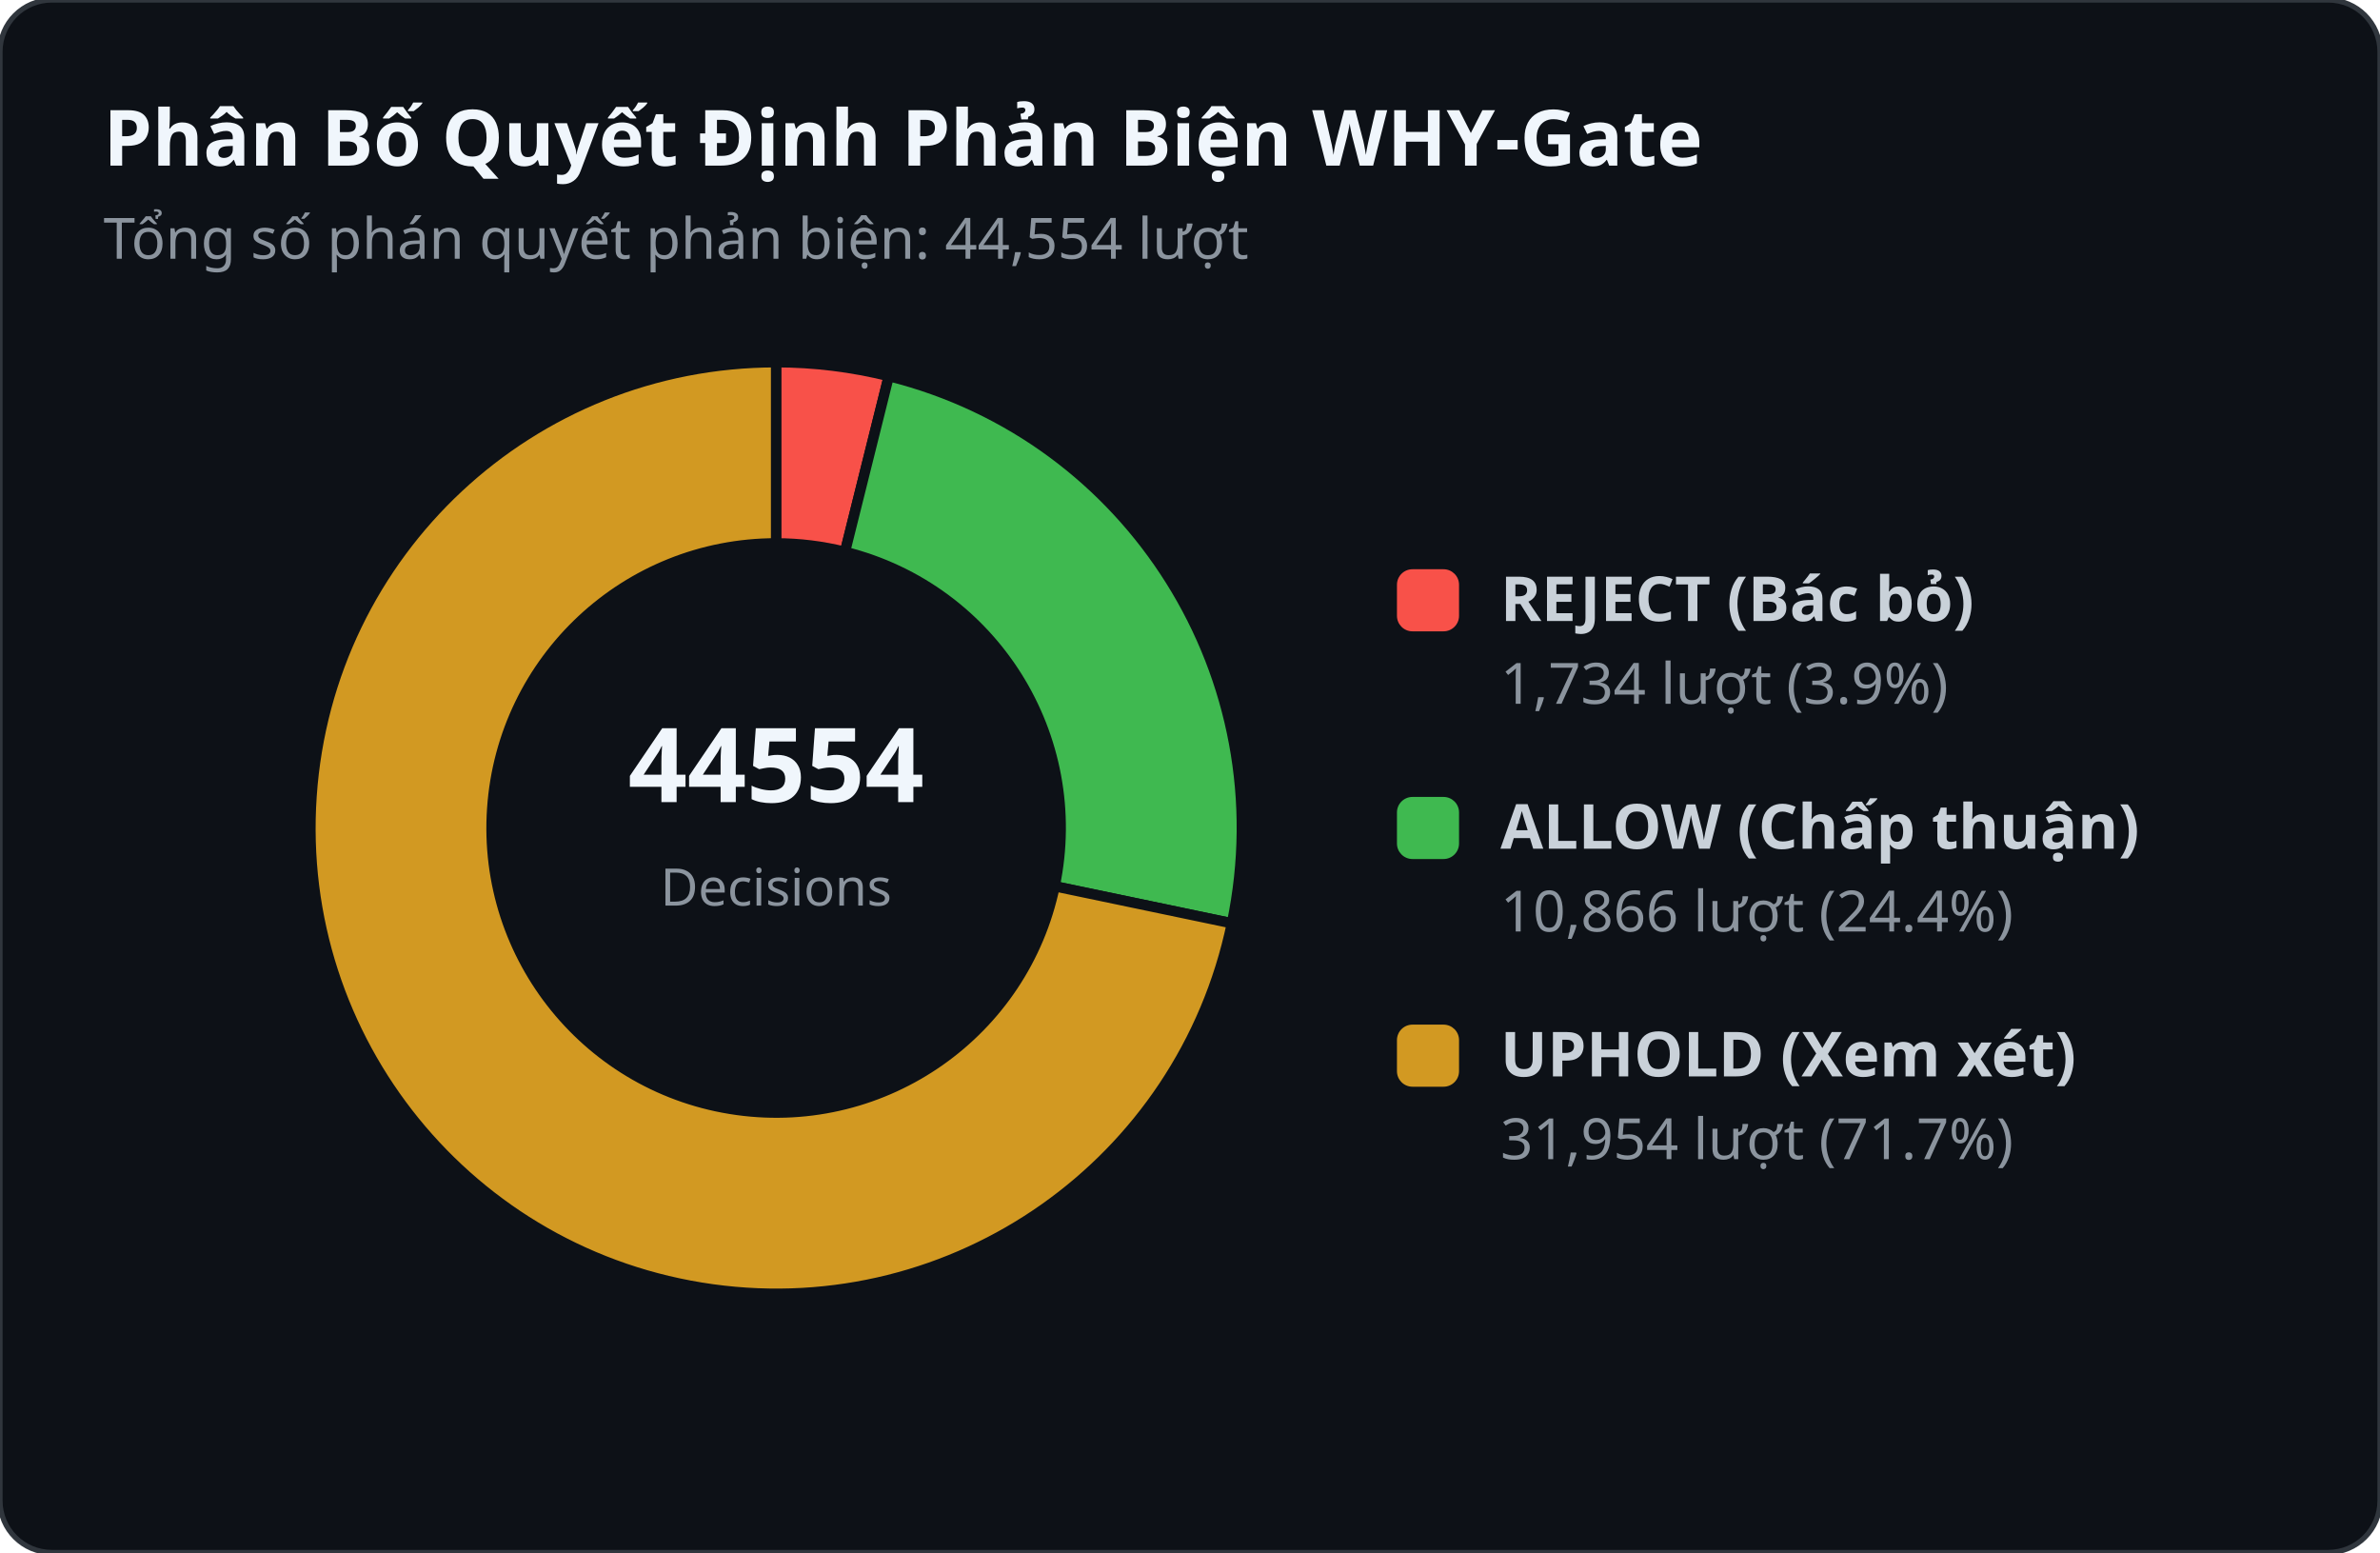
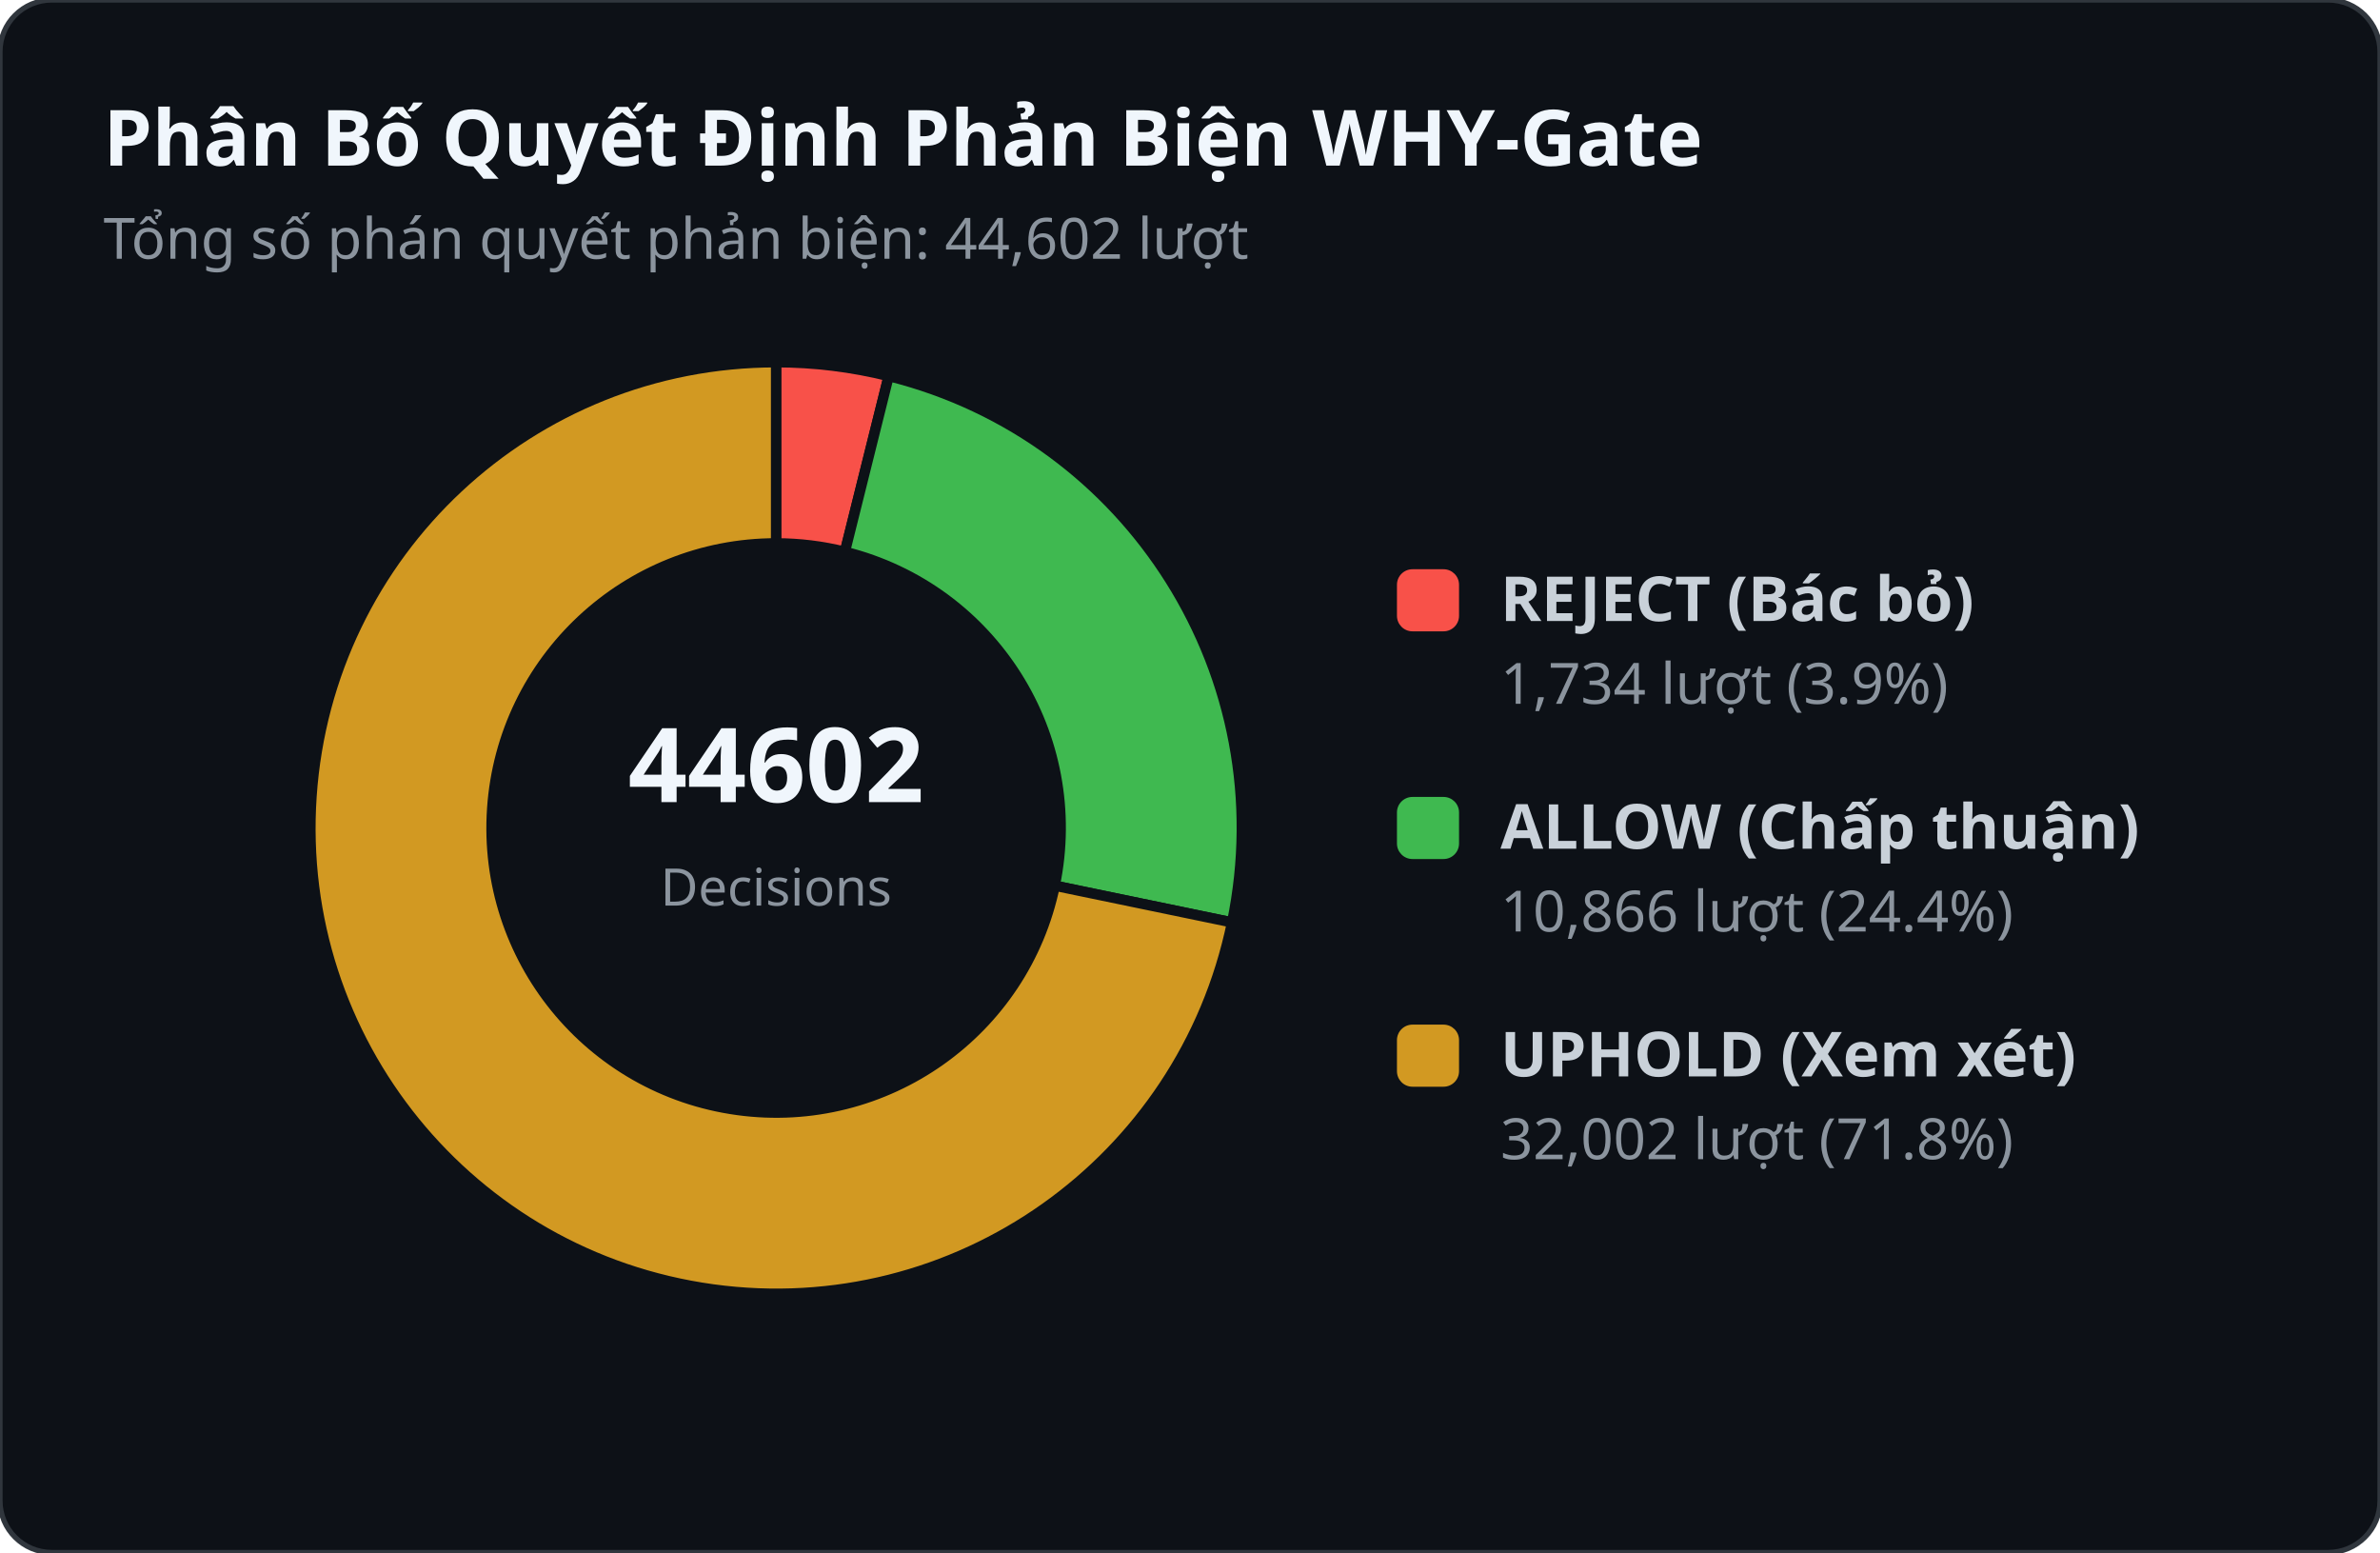
<svg xmlns="http://www.w3.org/2000/svg" width="460" height="300" viewBox="0 0 460 300">
  <rect width="460" height="300" rx="10" fill="#0d1117" stroke="#30363d" stroke-width="1" />
  <text x="20" y="32" font-family="sans-serif" font-size="15" font-weight="600" fill="#f0f6fc">Phân Bố Quyết Định Phản Biện WHY-Gate</text>
-   <text x="20" y="50" font-family="sans-serif" font-size="11" fill="#8b949e">Tổng số phán quyết phản biện: 44,554 lượt</text>
+   <text x="20" y="50" font-family="sans-serif" font-size="11" fill="#8b949e">Tổng số phán quyết phản biện: 44,602 lượt</text>
  <circle cx="150" cy="160" r="90" fill="none" stroke="#30363d" stroke-width="1" />
-   <path d="M 150.00 70.00 A 90 90 0 0 1 171.79 72.68 L 163.32 106.64 A 55 55 0 0 0 150.00 105.00 Z" fill="#f85149" stroke="#0d1117" stroke-width="2" />
-   <path d="M 171.79 72.68 A 90 90 0 0 1 238.10 178.42 L 203.84 171.26 A 55 55 0 0 0 163.32 106.64 Z" fill="#3fb950" stroke="#0d1117" stroke-width="2" />
-   <path d="M 238.10 178.42 A 90 90 0 1 1 150.00 70.00 L 150.00 105.00 A 55 55 0 1 0 203.84 171.26 Z" fill="#d29922" stroke="#0d1117" stroke-width="2" />
-   <text x="150" y="155" text-anchor="middle" font-family="sans-serif" font-size="20" font-weight="700" fill="#f0f6fc">44554</text>
+   <path d="M 150.00 70.00 A 90 90 0 0 1 171.77 72.67 L 163.30 106.63 A 55 55 0 0 0 150.00 105.00 Z" fill="#f85149" stroke="#0d1117" stroke-width="2" />
+   <path d="M 171.77 72.67 A 90 90 0 0 1 238.13 178.25 L 203.86 171.15 A 55 55 0 0 0 163.30 106.63 Z" fill="#3fb950" stroke="#0d1117" stroke-width="2" />
+   <path d="M 238.13 178.25 A 90 90 0 1 1 150.00 70.00 L 150.00 105.00 A 55 55 0 1 0 203.86 171.15 Z" fill="#d29922" stroke="#0d1117" stroke-width="2" />
+   <text x="150" y="155" text-anchor="middle" font-family="sans-serif" font-size="20" font-weight="700" fill="#f0f6fc">44602</text>
  <text x="150" y="175" text-anchor="middle" font-family="sans-serif" font-size="10" fill="#8b949e">Decisions</text>
  <rect x="270" y="110" width="12" height="12" rx="3" fill="#f85149" />
  <text x="290" y="120" font-family="sans-serif" font-size="12" font-weight="600" fill="#c9d1d9">REJECT (Bác bỏ)</text>
  <text x="290" y="136" font-family="sans-serif" font-size="11" fill="#8b949e">1,734 lượt (3.9%)</text>
  <rect x="270" y="154" width="12" height="12" rx="3" fill="#3fb950" />
  <text x="290" y="164" font-family="sans-serif" font-size="12" font-weight="600" fill="#c9d1d9">ALLOW (Chấp thuận)</text>
  <text x="290" y="180" font-family="sans-serif" font-size="11" fill="#8b949e">10,866 lượt (24.4%)</text>
  <rect x="270" y="198" width="12" height="12" rx="3" fill="#d29922" />
  <text x="290" y="208" font-family="sans-serif" font-size="12" font-weight="600" fill="#c9d1d9">UPHOLD (Xem xét)</text>
-   <text x="290" y="224" font-family="sans-serif" font-size="11" fill="#8b949e">31,954 lượt (71.7%)</text>
+   <text x="290" y="224" font-family="sans-serif" font-size="11" fill="#8b949e">32,002 lượt (71.8%)</text>
</svg>
